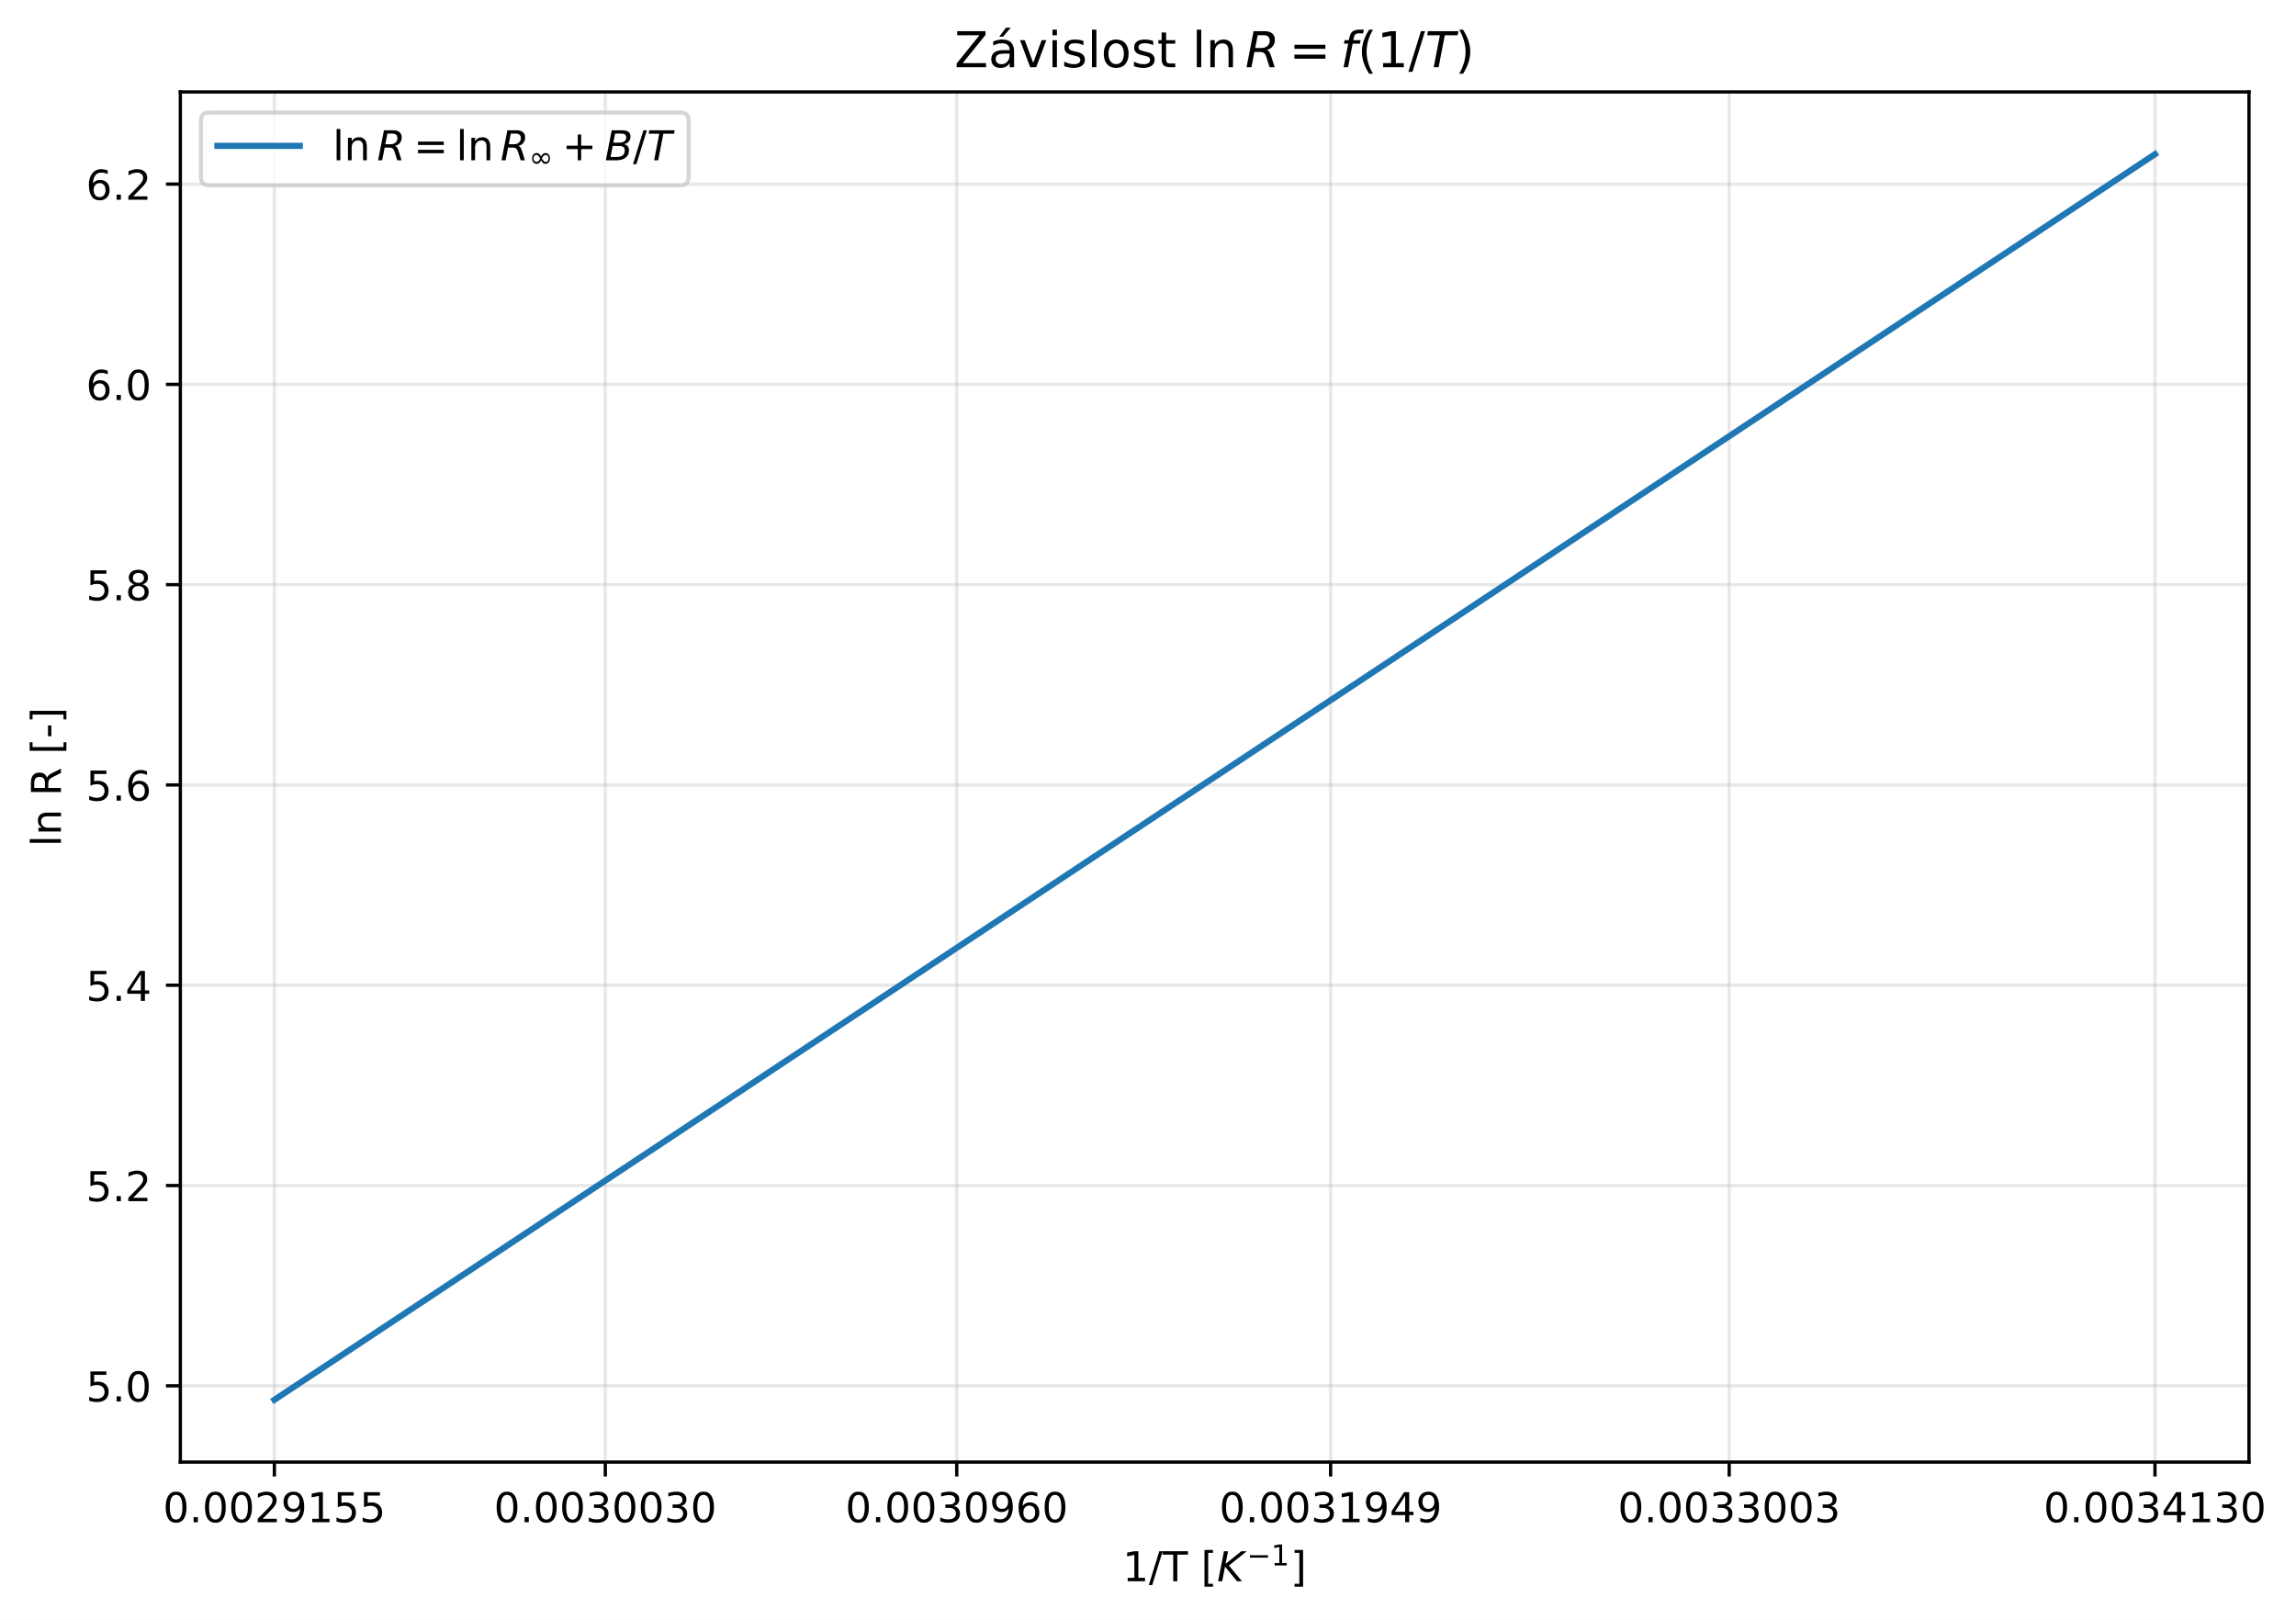
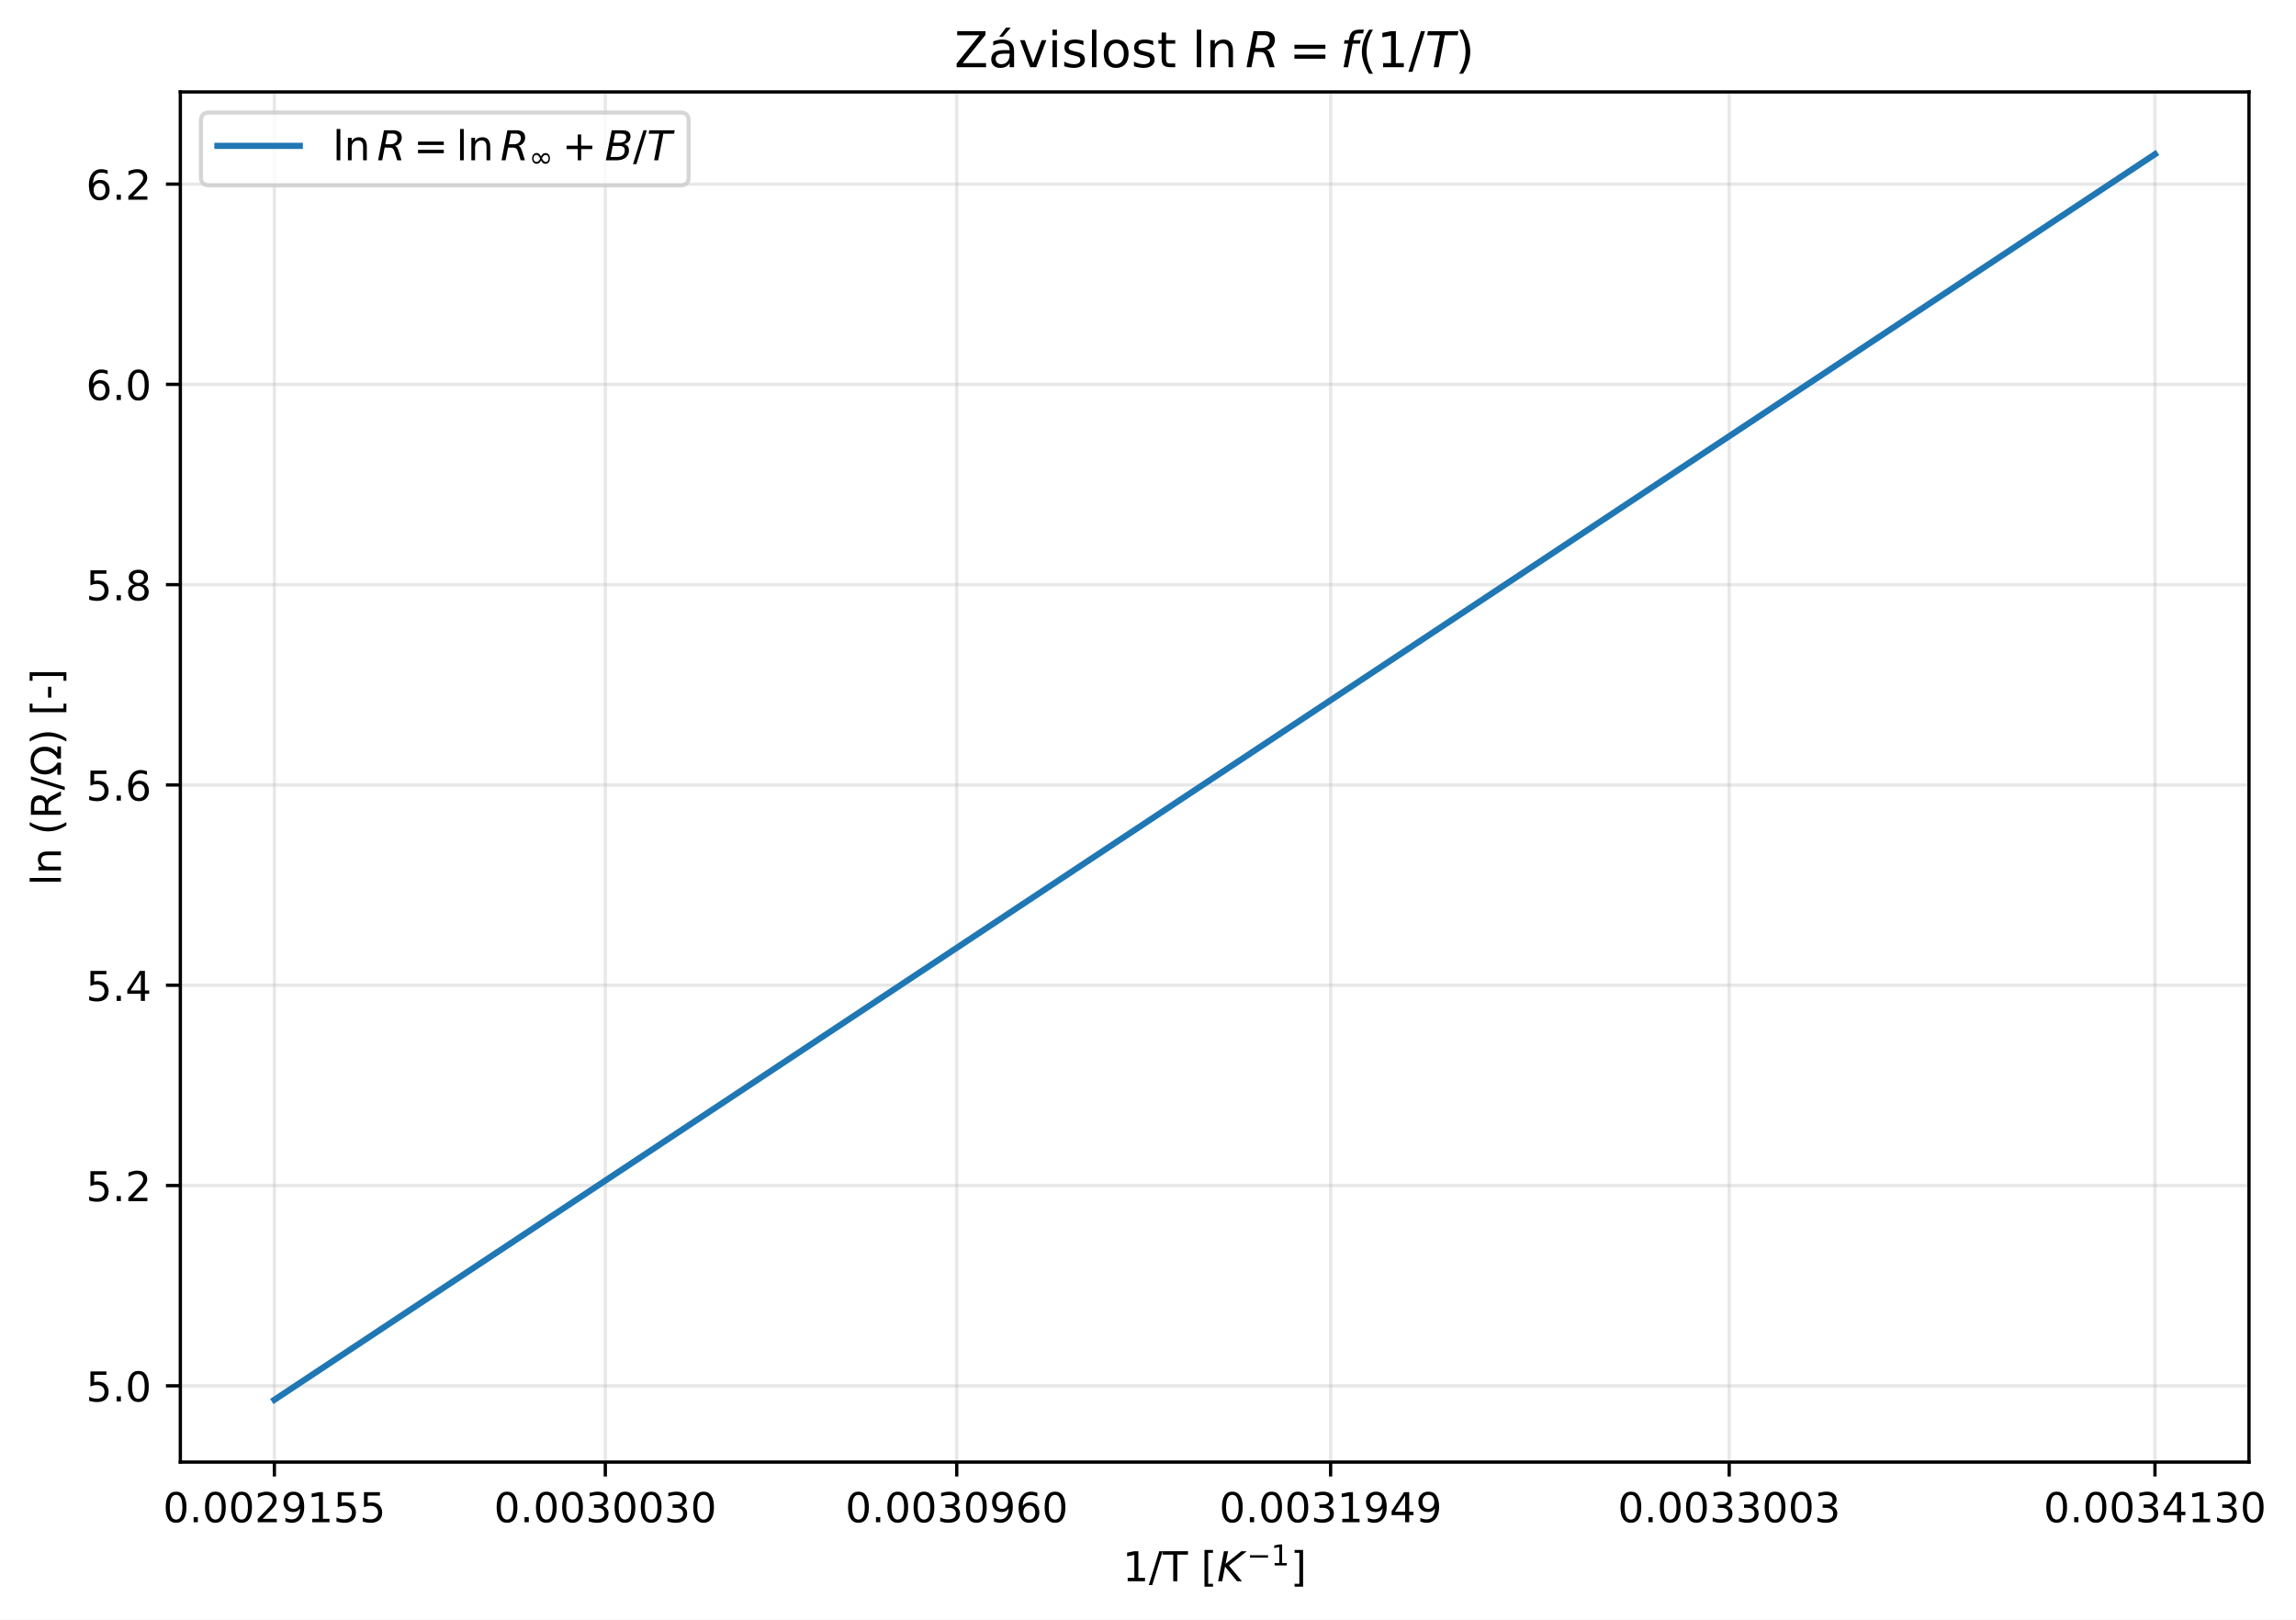
<svg xmlns="http://www.w3.org/2000/svg" xmlns:xlink="http://www.w3.org/1999/xlink" width="557.393pt" height="393.236pt" viewBox="0 0 557.393 393.236" version="1.1">
  <defs>
    <style type="text/css">*{stroke-linejoin: round; stroke-linecap: butt}</style>
  </defs>
  <g id="figure_1">
    <g id="patch_1">
      <path d="M 0 393.236  L 557.393 393.236  L 557.393 0  L 0 0  z " style="fill: #ffffff" />
    </g>
    <g id="axes_1">
      <g id="patch_2">
        <path d="M 43.781 354.958  L 545.981 354.958  L 545.981 22.318  L 43.781 22.318  z " style="fill: #ffffff" />
      </g>
      <g id="matplotlib.axis_1">
        <g id="xtick_1">
          <g id="line2d_1">
-             <path d="M 523.154 354.958  L 523.154 22.318  " clip-path="url(#p0dcc6be8ed)" style="fill: none; stroke: #b0b0b0; stroke-opacity: 0.3; stroke-width: 0.8; stroke-linecap: square" />
+             <path d="M 523.154 354.958  L 523.154 22.318  " clip-path="url(#p80559cb543)" style="fill: none; stroke: #b0b0b0; stroke-opacity: 0.3; stroke-width: 0.8; stroke-linecap: square" />
          </g>
          <g id="line2d_2">
            <defs>
-               <path id="m0eb54b4d70" d="M 0 0  L 0 3.5  " style="stroke: #000000; stroke-width: 0.8" />
+               <path id="m6d3c40ab4f" d="M 0 0  L 0 3.5  " style="stroke: #000000; stroke-width: 0.8" />
            </defs>
            <g>
-               <use xlink:href="#m0eb54b4d70" x="523.154" y="354.958" style="stroke: #000000; stroke-width: 0.8" />
+               <use xlink:href="#m6d3c40ab4f" x="523.154" y="354.958" style="stroke: #000000; stroke-width: 0.8" />
            </g>
          </g>
          <g id="text_1">
            <g transform="translate(496.1149 369.5566) scale(0.1 -0.1)">
              <defs>
                <path id="DejaVuSans-30" d="M 2034 4250  Q 1547 4250 1301 3770  Q 1056 3291 1056 2328  Q 1056 1369 1301 889  Q 1547 409 2034 409  Q 2525 409 2770 889  Q 3016 1369 3016 2328  Q 3016 3291 2770 3770  Q 2525 4250 2034 4250  z M 2034 4750  Q 2819 4750 3233 4129  Q 3647 3509 3647 2328  Q 3647 1150 3233 529  Q 2819 -91 2034 -91  Q 1250 -91 836 529  Q 422 1150 422 2328  Q 422 3509 836 4129  Q 1250 4750 2034 4750  z " transform="scale(0.015625)" />
                <path id="DejaVuSans-2e" d="M 684 794  L 1344 794  L 1344 0  L 684 0  L 684 794  z " transform="scale(0.015625)" />
                <path id="DejaVuSans-33" d="M 2597 2516  Q 3050 2419 3304 2112  Q 3559 1806 3559 1356  Q 3559 666 3084 287  Q 2609 -91 1734 -91  Q 1441 -91 1130 -33  Q 819 25 488 141  L 488 750  Q 750 597 1062 519  Q 1375 441 1716 441  Q 2309 441 2620 675  Q 2931 909 2931 1356  Q 2931 1769 2642 2001  Q 2353 2234 1838 2234  L 1294 2234  L 1294 2753  L 1863 2753  Q 2328 2753 2575 2939  Q 2822 3125 2822 3475  Q 2822 3834 2567 4026  Q 2313 4219 1838 4219  Q 1578 4219 1281 4162  Q 984 4106 628 3988  L 628 4550  Q 988 4650 1302 4700  Q 1616 4750 1894 4750  Q 2613 4750 3031 4423  Q 3450 4097 3450 3541  Q 3450 3153 3228 2886  Q 3006 2619 2597 2516  z " transform="scale(0.015625)" />
                <path id="DejaVuSans-34" d="M 2419 4116  L 825 1625  L 2419 1625  L 2419 4116  z M 2253 4666  L 3047 4666  L 3047 1625  L 3713 1625  L 3713 1100  L 3047 1100  L 3047 0  L 2419 0  L 2419 1100  L 313 1100  L 313 1709  L 2253 4666  z " transform="scale(0.015625)" />
                <path id="DejaVuSans-31" d="M 794 531  L 1825 531  L 1825 4091  L 703 3866  L 703 4441  L 1819 4666  L 2450 4666  L 2450 531  L 3481 531  L 3481 0  L 794 0  L 794 531  z " transform="scale(0.015625)" />
              </defs>
              <use xlink:href="#DejaVuSans-30" />
              <use xlink:href="#DejaVuSans-2e" x="63.623" />
              <use xlink:href="#DejaVuSans-30" x="95.41" />
              <use xlink:href="#DejaVuSans-30" x="159.033" />
              <use xlink:href="#DejaVuSans-33" x="222.656" />
              <use xlink:href="#DejaVuSans-34" x="286.279" />
              <use xlink:href="#DejaVuSans-31" x="349.902" />
              <use xlink:href="#DejaVuSans-33" x="413.525" />
              <use xlink:href="#DejaVuSans-30" x="477.148" />
            </g>
          </g>
        </g>
        <g id="xtick_2">
          <g id="line2d_3">
-             <path d="M 419.791 354.958  L 419.791 22.318  " clip-path="url(#p0dcc6be8ed)" style="fill: none; stroke: #b0b0b0; stroke-opacity: 0.3; stroke-width: 0.8; stroke-linecap: square" />
+             <path d="M 419.791 354.958  L 419.791 22.318  " clip-path="url(#p80559cb543)" style="fill: none; stroke: #b0b0b0; stroke-opacity: 0.3; stroke-width: 0.8; stroke-linecap: square" />
          </g>
          <g id="line2d_4">
            <g>
-               <use xlink:href="#m0eb54b4d70" x="419.791" y="354.958" style="stroke: #000000; stroke-width: 0.8" />
+               <use xlink:href="#m6d3c40ab4f" x="419.791" y="354.958" style="stroke: #000000; stroke-width: 0.8" />
            </g>
          </g>
          <g id="text_2">
            <g transform="translate(392.7518 369.5566) scale(0.1 -0.1)">
              <use xlink:href="#DejaVuSans-30" />
              <use xlink:href="#DejaVuSans-2e" x="63.623" />
              <use xlink:href="#DejaVuSans-30" x="95.41" />
              <use xlink:href="#DejaVuSans-30" x="159.033" />
              <use xlink:href="#DejaVuSans-33" x="222.656" />
              <use xlink:href="#DejaVuSans-33" x="286.279" />
              <use xlink:href="#DejaVuSans-30" x="349.902" />
              <use xlink:href="#DejaVuSans-30" x="413.525" />
              <use xlink:href="#DejaVuSans-33" x="477.148" />
            </g>
          </g>
        </g>
        <g id="xtick_3">
          <g id="line2d_5">
-             <path d="M 323.032 354.958  L 323.032 22.318  " clip-path="url(#p0dcc6be8ed)" style="fill: none; stroke: #b0b0b0; stroke-opacity: 0.3; stroke-width: 0.8; stroke-linecap: square" />
+             <path d="M 323.032 354.958  L 323.032 22.318  " clip-path="url(#p80559cb543)" style="fill: none; stroke: #b0b0b0; stroke-opacity: 0.3; stroke-width: 0.8; stroke-linecap: square" />
          </g>
          <g id="line2d_6">
            <g>
-               <use xlink:href="#m0eb54b4d70" x="323.032" y="354.958" style="stroke: #000000; stroke-width: 0.8" />
+               <use xlink:href="#m6d3c40ab4f" x="323.032" y="354.958" style="stroke: #000000; stroke-width: 0.8" />
            </g>
          </g>
          <g id="text_3">
            <g transform="translate(295.9934 369.5566) scale(0.1 -0.1)">
              <defs>
                <path id="DejaVuSans-39" d="M 703 97  L 703 672  Q 941 559 1184 500  Q 1428 441 1663 441  Q 2288 441 2617 861  Q 2947 1281 2994 2138  Q 2813 1869 2534 1725  Q 2256 1581 1919 1581  Q 1219 1581 811 2004  Q 403 2428 403 3163  Q 403 3881 828 4315  Q 1253 4750 1959 4750  Q 2769 4750 3195 4129  Q 3622 3509 3622 2328  Q 3622 1225 3098 567  Q 2575 -91 1691 -91  Q 1453 -91 1209 -44  Q 966 3 703 97  z M 1959 2075  Q 2384 2075 2632 2365  Q 2881 2656 2881 3163  Q 2881 3666 2632 3958  Q 2384 4250 1959 4250  Q 1534 4250 1286 3958  Q 1038 3666 1038 3163  Q 1038 2656 1286 2365  Q 1534 2075 1959 2075  z " transform="scale(0.015625)" />
              </defs>
              <use xlink:href="#DejaVuSans-30" />
              <use xlink:href="#DejaVuSans-2e" x="63.623" />
              <use xlink:href="#DejaVuSans-30" x="95.41" />
              <use xlink:href="#DejaVuSans-30" x="159.033" />
              <use xlink:href="#DejaVuSans-33" x="222.656" />
              <use xlink:href="#DejaVuSans-31" x="286.279" />
              <use xlink:href="#DejaVuSans-39" x="349.902" />
              <use xlink:href="#DejaVuSans-34" x="413.525" />
              <use xlink:href="#DejaVuSans-39" x="477.148" />
            </g>
          </g>
        </g>
        <g id="xtick_4">
          <g id="line2d_7">
-             <path d="M 232.265 354.958  L 232.265 22.318  " clip-path="url(#p0dcc6be8ed)" style="fill: none; stroke: #b0b0b0; stroke-opacity: 0.3; stroke-width: 0.8; stroke-linecap: square" />
+             <path d="M 232.265 354.958  L 232.265 22.318  " clip-path="url(#p80559cb543)" style="fill: none; stroke: #b0b0b0; stroke-opacity: 0.3; stroke-width: 0.8; stroke-linecap: square" />
          </g>
          <g id="line2d_8">
            <g>
-               <use xlink:href="#m0eb54b4d70" x="232.265" y="354.958" style="stroke: #000000; stroke-width: 0.8" />
+               <use xlink:href="#m6d3c40ab4f" x="232.265" y="354.958" style="stroke: #000000; stroke-width: 0.8" />
            </g>
          </g>
          <g id="text_4">
            <g transform="translate(205.2262 369.5566) scale(0.1 -0.1)">
              <defs>
                <path id="DejaVuSans-36" d="M 2113 2584  Q 1688 2584 1439 2293  Q 1191 2003 1191 1497  Q 1191 994 1439 701  Q 1688 409 2113 409  Q 2538 409 2786 701  Q 3034 994 3034 1497  Q 3034 2003 2786 2293  Q 2538 2584 2113 2584  z M 3366 4563  L 3366 3988  Q 3128 4100 2886 4159  Q 2644 4219 2406 4219  Q 1781 4219 1451 3797  Q 1122 3375 1075 2522  Q 1259 2794 1537 2939  Q 1816 3084 2150 3084  Q 2853 3084 3261 2657  Q 3669 2231 3669 1497  Q 3669 778 3244 343  Q 2819 -91 2113 -91  Q 1303 -91 875 529  Q 447 1150 447 2328  Q 447 3434 972 4092  Q 1497 4750 2381 4750  Q 2619 4750 2861 4703  Q 3103 4656 3366 4563  z " transform="scale(0.015625)" />
              </defs>
              <use xlink:href="#DejaVuSans-30" />
              <use xlink:href="#DejaVuSans-2e" x="63.623" />
              <use xlink:href="#DejaVuSans-30" x="95.41" />
              <use xlink:href="#DejaVuSans-30" x="159.033" />
              <use xlink:href="#DejaVuSans-33" x="222.656" />
              <use xlink:href="#DejaVuSans-30" x="286.279" />
              <use xlink:href="#DejaVuSans-39" x="349.902" />
              <use xlink:href="#DejaVuSans-36" x="413.525" />
              <use xlink:href="#DejaVuSans-30" x="477.148" />
            </g>
          </g>
        </g>
        <g id="xtick_5">
          <g id="line2d_9">
-             <path d="M 146.95 354.958  L 146.95 22.318  " clip-path="url(#p0dcc6be8ed)" style="fill: none; stroke: #b0b0b0; stroke-opacity: 0.3; stroke-width: 0.8; stroke-linecap: square" />
+             <path d="M 146.95 354.958  L 146.95 22.318  " clip-path="url(#p80559cb543)" style="fill: none; stroke: #b0b0b0; stroke-opacity: 0.3; stroke-width: 0.8; stroke-linecap: square" />
          </g>
          <g id="line2d_10">
            <g>
-               <use xlink:href="#m0eb54b4d70" x="146.95" y="354.958" style="stroke: #000000; stroke-width: 0.8" />
+               <use xlink:href="#m6d3c40ab4f" x="146.95" y="354.958" style="stroke: #000000; stroke-width: 0.8" />
            </g>
          </g>
          <g id="text_5">
            <g transform="translate(119.9105 369.5566) scale(0.1 -0.1)">
              <use xlink:href="#DejaVuSans-30" />
              <use xlink:href="#DejaVuSans-2e" x="63.623" />
              <use xlink:href="#DejaVuSans-30" x="95.41" />
              <use xlink:href="#DejaVuSans-30" x="159.033" />
              <use xlink:href="#DejaVuSans-33" x="222.656" />
              <use xlink:href="#DejaVuSans-30" x="286.279" />
              <use xlink:href="#DejaVuSans-30" x="349.902" />
              <use xlink:href="#DejaVuSans-33" x="413.525" />
              <use xlink:href="#DejaVuSans-30" x="477.148" />
            </g>
          </g>
        </g>
        <g id="xtick_6">
          <g id="line2d_11">
-             <path d="M 66.609 354.958  L 66.609 22.318  " clip-path="url(#p0dcc6be8ed)" style="fill: none; stroke: #b0b0b0; stroke-opacity: 0.3; stroke-width: 0.8; stroke-linecap: square" />
+             <path d="M 66.609 354.958  L 66.609 22.318  " clip-path="url(#p80559cb543)" style="fill: none; stroke: #b0b0b0; stroke-opacity: 0.3; stroke-width: 0.8; stroke-linecap: square" />
          </g>
          <g id="line2d_12">
            <g>
-               <use xlink:href="#m0eb54b4d70" x="66.609" y="354.958" style="stroke: #000000; stroke-width: 0.8" />
+               <use xlink:href="#m6d3c40ab4f" x="66.609" y="354.958" style="stroke: #000000; stroke-width: 0.8" />
            </g>
          </g>
          <g id="text_6">
            <g transform="translate(39.56946 369.5566) scale(0.1 -0.1)">
              <defs>
                <path id="DejaVuSans-32" d="M 1228 531  L 3431 531  L 3431 0  L 469 0  L 469 531  Q 828 903 1448 1529  Q 2069 2156 2228 2338  Q 2531 2678 2651 2914  Q 2772 3150 2772 3378  Q 2772 3750 2511 3984  Q 2250 4219 1831 4219  Q 1534 4219 1204 4116  Q 875 4013 500 3803  L 500 4441  Q 881 4594 1212 4672  Q 1544 4750 1819 4750  Q 2544 4750 2975 4387  Q 3406 4025 3406 3419  Q 3406 3131 3298 2873  Q 3191 2616 2906 2266  Q 2828 2175 2409 1742  Q 1991 1309 1228 531  z " transform="scale(0.015625)" />
                <path id="DejaVuSans-35" d="M 691 4666  L 3169 4666  L 3169 4134  L 1269 4134  L 1269 2991  Q 1406 3038 1543 3061  Q 1681 3084 1819 3084  Q 2600 3084 3056 2656  Q 3513 2228 3513 1497  Q 3513 744 3044 326  Q 2575 -91 1722 -91  Q 1428 -91 1123 -41  Q 819 9 494 109  L 494 744  Q 775 591 1075 516  Q 1375 441 1709 441  Q 2250 441 2565 725  Q 2881 1009 2881 1497  Q 2881 1984 2565 2268  Q 2250 2553 1709 2553  Q 1456 2553 1204 2497  Q 953 2441 691 2322  L 691 4666  z " transform="scale(0.015625)" />
              </defs>
              <use xlink:href="#DejaVuSans-30" />
              <use xlink:href="#DejaVuSans-2e" x="63.623" />
              <use xlink:href="#DejaVuSans-30" x="95.41" />
              <use xlink:href="#DejaVuSans-30" x="159.033" />
              <use xlink:href="#DejaVuSans-32" x="222.656" />
              <use xlink:href="#DejaVuSans-39" x="286.279" />
              <use xlink:href="#DejaVuSans-31" x="349.902" />
              <use xlink:href="#DejaVuSans-35" x="413.525" />
              <use xlink:href="#DejaVuSans-35" x="477.148" />
            </g>
          </g>
        </g>
        <g id="text_7">
          <g transform="translate(272.5312 383.9566) scale(0.1 -0.1)">
            <defs>
              <path id="DejaVuSans-2f" d="M 1625 4666  L 2156 4666  L 531 -594  L 0 -594  L 1625 4666  z " transform="scale(0.015625)" />
              <path id="DejaVuSans-54" d="M -19 4666  L 3928 4666  L 3928 4134  L 2272 4134  L 2272 0  L 1638 0  L 1638 4134  L -19 4134  L -19 4666  z " transform="scale(0.015625)" />
              <path id="DejaVuSans-20" transform="scale(0.015625)" />
              <path id="DejaVuSans-5b" d="M 550 4863  L 1875 4863  L 1875 4416  L 1125 4416  L 1125 -397  L 1875 -397  L 1875 -844  L 550 -844  L 550 4863  z " transform="scale(0.015625)" />
              <path id="DejaVuSans-Oblique-4b" d="M 1081 4666  L 1716 4666  L 1331 2700  L 3781 4666  L 4622 4666  L 1850 2438  L 3878 0  L 3109 0  L 1247 2272  L 806 0  L 172 0  L 1081 4666  z " transform="scale(0.015625)" />
              <path id="DejaVuSans-2212" d="M 678 2272  L 4684 2272  L 4684 1741  L 678 1741  L 678 2272  z " transform="scale(0.015625)" />
              <path id="DejaVuSans-5d" d="M 1947 4863  L 1947 -844  L 622 -844  L 622 -397  L 1369 -397  L 1369 4416  L 622 4416  L 622 4863  L 1947 4863  z " transform="scale(0.015625)" />
            </defs>
            <use xlink:href="#DejaVuSans-31" transform="translate(0 0.684375)" />
            <use xlink:href="#DejaVuSans-2f" transform="translate(63.62305 0.684375)" />
            <use xlink:href="#DejaVuSans-54" transform="translate(97.31445 0.684375)" />
            <use xlink:href="#DejaVuSans-20" transform="translate(158.3984 0.684375)" />
            <use xlink:href="#DejaVuSans-5b" transform="translate(190.1855 0.684375)" />
            <use xlink:href="#DejaVuSans-Oblique-4b" transform="translate(229.1992 0.684375)" />
            <use xlink:href="#DejaVuSans-2212" transform="translate(301.7922 38.96563) scale(0.7)" />
            <use xlink:href="#DejaVuSans-31" transform="translate(360.4445 38.96563) scale(0.7)" />
            <use xlink:href="#DejaVuSans-5d" transform="translate(407.715 0.684375)" />
          </g>
        </g>
      </g>
      <g id="matplotlib.axis_2">
        <g id="ytick_1">
          <g id="line2d_13">
-             <path d="M 43.781 336.445  L 545.981 336.445  " clip-path="url(#p0dcc6be8ed)" style="fill: none; stroke: #b0b0b0; stroke-opacity: 0.3; stroke-width: 0.8; stroke-linecap: square" />
+             <path d="M 43.781 336.445  L 545.981 336.445  " clip-path="url(#p80559cb543)" style="fill: none; stroke: #b0b0b0; stroke-opacity: 0.3; stroke-width: 0.8; stroke-linecap: square" />
          </g>
          <g id="line2d_14">
            <defs>
-               <path id="m49615196ea" d="M 0 0  L -3.5 0  " style="stroke: #000000; stroke-width: 0.8" />
+               <path id="m8173e97395" d="M 0 0  L -3.5 0  " style="stroke: #000000; stroke-width: 0.8" />
            </defs>
            <g>
-               <use xlink:href="#m49615196ea" x="43.781" y="336.445" style="stroke: #000000; stroke-width: 0.8" />
+               <use xlink:href="#m8173e97395" x="43.781" y="336.445" style="stroke: #000000; stroke-width: 0.8" />
            </g>
          </g>
          <g id="text_8">
            <g transform="translate(20.87813 340.2444) scale(0.1 -0.1)">
              <use xlink:href="#DejaVuSans-35" />
              <use xlink:href="#DejaVuSans-2e" x="63.623" />
              <use xlink:href="#DejaVuSans-30" x="95.41" />
            </g>
          </g>
        </g>
        <g id="ytick_2">
          <g id="line2d_15">
-             <path d="M 43.781 287.82  L 545.981 287.82  " clip-path="url(#p0dcc6be8ed)" style="fill: none; stroke: #b0b0b0; stroke-opacity: 0.3; stroke-width: 0.8; stroke-linecap: square" />
+             <path d="M 43.781 287.82  L 545.981 287.82  " clip-path="url(#p80559cb543)" style="fill: none; stroke: #b0b0b0; stroke-opacity: 0.3; stroke-width: 0.8; stroke-linecap: square" />
          </g>
          <g id="line2d_16">
            <g>
-               <use xlink:href="#m49615196ea" x="43.781" y="287.82" style="stroke: #000000; stroke-width: 0.8" />
+               <use xlink:href="#m8173e97395" x="43.781" y="287.82" style="stroke: #000000; stroke-width: 0.8" />
            </g>
          </g>
          <g id="text_9">
            <g transform="translate(20.87813 291.619) scale(0.1 -0.1)">
              <use xlink:href="#DejaVuSans-35" />
              <use xlink:href="#DejaVuSans-2e" x="63.623" />
              <use xlink:href="#DejaVuSans-32" x="95.41" />
            </g>
          </g>
        </g>
        <g id="ytick_3">
          <g id="line2d_17">
-             <path d="M 43.781 239.194  L 545.981 239.194  " clip-path="url(#p0dcc6be8ed)" style="fill: none; stroke: #b0b0b0; stroke-opacity: 0.3; stroke-width: 0.8; stroke-linecap: square" />
+             <path d="M 43.781 239.194  L 545.981 239.194  " clip-path="url(#p80559cb543)" style="fill: none; stroke: #b0b0b0; stroke-opacity: 0.3; stroke-width: 0.8; stroke-linecap: square" />
          </g>
          <g id="line2d_18">
            <g>
-               <use xlink:href="#m49615196ea" x="43.781" y="239.194" style="stroke: #000000; stroke-width: 0.8" />
+               <use xlink:href="#m8173e97395" x="43.781" y="239.194" style="stroke: #000000; stroke-width: 0.8" />
            </g>
          </g>
          <g id="text_10">
            <g transform="translate(20.87813 242.9935) scale(0.1 -0.1)">
              <use xlink:href="#DejaVuSans-35" />
              <use xlink:href="#DejaVuSans-2e" x="63.623" />
              <use xlink:href="#DejaVuSans-34" x="95.41" />
            </g>
          </g>
        </g>
        <g id="ytick_4">
          <g id="line2d_19">
-             <path d="M 43.781 190.569  L 545.981 190.569  " clip-path="url(#p0dcc6be8ed)" style="fill: none; stroke: #b0b0b0; stroke-opacity: 0.3; stroke-width: 0.8; stroke-linecap: square" />
+             <path d="M 43.781 190.569  L 545.981 190.569  " clip-path="url(#p80559cb543)" style="fill: none; stroke: #b0b0b0; stroke-opacity: 0.3; stroke-width: 0.8; stroke-linecap: square" />
          </g>
          <g id="line2d_20">
            <g>
-               <use xlink:href="#m49615196ea" x="43.781" y="190.569" style="stroke: #000000; stroke-width: 0.8" />
+               <use xlink:href="#m8173e97395" x="43.781" y="190.569" style="stroke: #000000; stroke-width: 0.8" />
            </g>
          </g>
          <g id="text_11">
            <g transform="translate(20.87813 194.3681) scale(0.1 -0.1)">
              <use xlink:href="#DejaVuSans-35" />
              <use xlink:href="#DejaVuSans-2e" x="63.623" />
              <use xlink:href="#DejaVuSans-36" x="95.41" />
            </g>
          </g>
        </g>
        <g id="ytick_5">
          <g id="line2d_21">
-             <path d="M 43.781 141.943  L 545.981 141.943  " clip-path="url(#p0dcc6be8ed)" style="fill: none; stroke: #b0b0b0; stroke-opacity: 0.3; stroke-width: 0.8; stroke-linecap: square" />
+             <path d="M 43.781 141.943  L 545.981 141.943  " clip-path="url(#p80559cb543)" style="fill: none; stroke: #b0b0b0; stroke-opacity: 0.3; stroke-width: 0.8; stroke-linecap: square" />
          </g>
          <g id="line2d_22">
            <g>
-               <use xlink:href="#m49615196ea" x="43.781" y="141.943" style="stroke: #000000; stroke-width: 0.8" />
+               <use xlink:href="#m8173e97395" x="43.781" y="141.943" style="stroke: #000000; stroke-width: 0.8" />
            </g>
          </g>
          <g id="text_12">
            <g transform="translate(20.87813 145.7427) scale(0.1 -0.1)">
              <defs>
                <path id="DejaVuSans-38" d="M 2034 2216  Q 1584 2216 1326 1975  Q 1069 1734 1069 1313  Q 1069 891 1326 650  Q 1584 409 2034 409  Q 2484 409 2743 651  Q 3003 894 3003 1313  Q 3003 1734 2745 1975  Q 2488 2216 2034 2216  z M 1403 2484  Q 997 2584 770 2862  Q 544 3141 544 3541  Q 544 4100 942 4425  Q 1341 4750 2034 4750  Q 2731 4750 3128 4425  Q 3525 4100 3525 3541  Q 3525 3141 3298 2862  Q 3072 2584 2669 2484  Q 3125 2378 3379 2068  Q 3634 1759 3634 1313  Q 3634 634 3220 271  Q 2806 -91 2034 -91  Q 1263 -91 848 271  Q 434 634 434 1313  Q 434 1759 690 2068  Q 947 2378 1403 2484  z M 1172 3481  Q 1172 3119 1398 2916  Q 1625 2713 2034 2713  Q 2441 2713 2670 2916  Q 2900 3119 2900 3481  Q 2900 3844 2670 4047  Q 2441 4250 2034 4250  Q 1625 4250 1398 4047  Q 1172 3844 1172 3481  z " transform="scale(0.015625)" />
              </defs>
              <use xlink:href="#DejaVuSans-35" />
              <use xlink:href="#DejaVuSans-2e" x="63.623" />
              <use xlink:href="#DejaVuSans-38" x="95.41" />
            </g>
          </g>
        </g>
        <g id="ytick_6">
          <g id="line2d_23">
-             <path d="M 43.781 93.318  L 545.981 93.318  " clip-path="url(#p0dcc6be8ed)" style="fill: none; stroke: #b0b0b0; stroke-opacity: 0.3; stroke-width: 0.8; stroke-linecap: square" />
+             <path d="M 43.781 93.318  L 545.981 93.318  " clip-path="url(#p80559cb543)" style="fill: none; stroke: #b0b0b0; stroke-opacity: 0.3; stroke-width: 0.8; stroke-linecap: square" />
          </g>
          <g id="line2d_24">
            <g>
-               <use xlink:href="#m49615196ea" x="43.781" y="93.318" style="stroke: #000000; stroke-width: 0.8" />
+               <use xlink:href="#m8173e97395" x="43.781" y="93.318" style="stroke: #000000; stroke-width: 0.8" />
            </g>
          </g>
          <g id="text_13">
            <g transform="translate(20.87813 97.11724) scale(0.1 -0.1)">
              <use xlink:href="#DejaVuSans-36" />
              <use xlink:href="#DejaVuSans-2e" x="63.623" />
              <use xlink:href="#DejaVuSans-30" x="95.41" />
            </g>
          </g>
        </g>
        <g id="ytick_7">
          <g id="line2d_25">
-             <path d="M 43.781 44.693  L 545.981 44.693  " clip-path="url(#p0dcc6be8ed)" style="fill: none; stroke: #b0b0b0; stroke-opacity: 0.3; stroke-width: 0.8; stroke-linecap: square" />
+             <path d="M 43.781 44.693  L 545.981 44.693  " clip-path="url(#p80559cb543)" style="fill: none; stroke: #b0b0b0; stroke-opacity: 0.3; stroke-width: 0.8; stroke-linecap: square" />
          </g>
          <g id="line2d_26">
            <g>
-               <use xlink:href="#m49615196ea" x="43.781" y="44.693" style="stroke: #000000; stroke-width: 0.8" />
+               <use xlink:href="#m8173e97395" x="43.781" y="44.693" style="stroke: #000000; stroke-width: 0.8" />
            </g>
          </g>
          <g id="text_14">
            <g transform="translate(20.87813 48.4918) scale(0.1 -0.1)">
              <use xlink:href="#DejaVuSans-36" />
              <use xlink:href="#DejaVuSans-2e" x="63.623" />
              <use xlink:href="#DejaVuSans-32" x="95.41" />
            </g>
          </g>
        </g>
        <g id="text_15">
-           <g transform="translate(14.79844 205.5538) rotate(-90) scale(0.1 -0.1)">
+           <g transform="translate(14.79844 214.9881) rotate(-90) scale(0.1 -0.1)">
            <defs>
              <path id="DejaVuSans-6c" d="M 603 4863  L 1178 4863  L 1178 0  L 603 0  L 603 4863  z " transform="scale(0.015625)" />
              <path id="DejaVuSans-6e" d="M 3513 2113  L 3513 0  L 2938 0  L 2938 2094  Q 2938 2591 2744 2837  Q 2550 3084 2163 3084  Q 1697 3084 1428 2787  Q 1159 2491 1159 1978  L 1159 0  L 581 0  L 581 3500  L 1159 3500  L 1159 2956  Q 1366 3272 1645 3428  Q 1925 3584 2291 3584  Q 2894 3584 3203 3211  Q 3513 2838 3513 2113  z " transform="scale(0.015625)" />
+               <path id="DejaVuSans-28" d="M 1984 4856  Q 1566 4138 1362 3434  Q 1159 2731 1159 2009  Q 1159 1288 1364 580  Q 1569 -128 1984 -844  L 1484 -844  Q 1016 -109 783 600  Q 550 1309 550 2009  Q 550 2706 781 3412  Q 1013 4119 1484 4856  L 1984 4856  z " transform="scale(0.015625)" />
              <path id="DejaVuSans-52" d="M 2841 2188  Q 3044 2119 3236 1894  Q 3428 1669 3622 1275  L 4263 0  L 3584 0  L 2988 1197  Q 2756 1666 2539 1819  Q 2322 1972 1947 1972  L 1259 1972  L 1259 0  L 628 0  L 628 4666  L 2053 4666  Q 2853 4666 3247 4331  Q 3641 3997 3641 3322  Q 3641 2881 3436 2590  Q 3231 2300 2841 2188  z M 1259 4147  L 1259 2491  L 2053 2491  Q 2509 2491 2742 2702  Q 2975 2913 2975 3322  Q 2975 3731 2742 3939  Q 2509 4147 2053 4147  L 1259 4147  z " transform="scale(0.015625)" />
+               <path id="DejaVuSans-3a9" d="M 4647 556  L 4647 0  L 2772 0  L 2772 556  Q 3325 859 3634 1378  Q 3944 1897 3944 2528  Q 3944 3278 3531 3731  Q 3119 4184 2444 4184  Q 1769 4184 1355 3729  Q 941 3275 941 2528  Q 941 1897 1250 1378  Q 1563 859 2119 556  L 2119 0  L 244 0  L 244 556  L 1241 556  Q 747 991 519 1456  Q 294 1922 294 2497  Q 294 3491 894 4106  Q 1491 4722 2444 4722  Q 3391 4722 3994 4106  Q 4594 3494 4594 2528  Q 4594 1922 4372 1459  Q 4150 997 3647 556  L 4647 556  z " transform="scale(0.015625)" />
+               <path id="DejaVuSans-29" d="M 513 4856  L 1013 4856  Q 1481 4119 1714 3412  Q 1947 2706 1947 2009  Q 1947 1309 1714 600  Q 1481 -109 1013 -844  L 513 -844  Q 928 -128 1133 580  Q 1338 1288 1338 2009  Q 1338 2731 1133 3434  Q 928 4138 513 4856  z " transform="scale(0.015625)" />
              <path id="DejaVuSans-2d" d="M 313 2009  L 1997 2009  L 1997 1497  L 313 1497  L 313 2009  z " transform="scale(0.015625)" />
            </defs>
-             <use xlink:href="#DejaVuSans-6c" />
-             <use xlink:href="#DejaVuSans-6e" x="27.783" />
-             <use xlink:href="#DejaVuSans-20" x="91.162" />
-             <use xlink:href="#DejaVuSans-52" x="122.949" />
-             <use xlink:href="#DejaVuSans-20" x="192.432" />
-             <use xlink:href="#DejaVuSans-5b" x="224.219" />
-             <use xlink:href="#DejaVuSans-2d" x="263.232" />
-             <use xlink:href="#DejaVuSans-5d" x="299.316" />
+             <use xlink:href="#DejaVuSans-6c" transform="translate(0 0.015625)" />
+             <use xlink:href="#DejaVuSans-6e" transform="translate(27.7832 0.015625)" />
+             <use xlink:href="#DejaVuSans-20" transform="translate(91.16211 0.015625)" />
+             <use xlink:href="#DejaVuSans-28" transform="translate(122.9492 0.015625)" />
+             <use xlink:href="#DejaVuSans-52" transform="translate(161.9629 0.015625)" />
+             <use xlink:href="#DejaVuSans-2f" transform="translate(231.4453 0.015625)" />
+             <use xlink:href="#DejaVuSans-3a9" transform="translate(265.1367 0.015625)" />
+             <use xlink:href="#DejaVuSans-29" transform="translate(341.5527 0.015625)" />
+             <use xlink:href="#DejaVuSans-20" transform="translate(380.5664 0.015625)" />
+             <use xlink:href="#DejaVuSans-5b" transform="translate(412.3535 0.015625)" />
+             <use xlink:href="#DejaVuSans-2d" transform="translate(451.3672 0.015625)" />
+             <use xlink:href="#DejaVuSans-5d" transform="translate(487.4512 0.015625)" />
          </g>
        </g>
      </g>
      <g id="line2d_27">
-         <path d="M 523.154 37.438  L 66.609 339.838  L 66.609 339.838  " clip-path="url(#p0dcc6be8ed)" style="fill: none; stroke: #1f77b4; stroke-width: 1.5; stroke-linecap: square" />
+         <path d="M 523.154 37.438  L 66.609 339.838  L 66.609 339.838  " clip-path="url(#p80559cb543)" style="fill: none; stroke: #1f77b4; stroke-width: 1.5; stroke-linecap: square" />
      </g>
      <g id="patch_3">
        <path d="M 43.781 354.958  L 43.781 22.318  " style="fill: none; stroke: #000000; stroke-width: 0.8; stroke-linejoin: miter; stroke-linecap: square" />
      </g>
      <g id="patch_4">
        <path d="M 545.981 354.958  L 545.981 22.318  " style="fill: none; stroke: #000000; stroke-width: 0.8; stroke-linejoin: miter; stroke-linecap: square" />
      </g>
      <g id="patch_5">
        <path d="M 43.781 354.958  L 545.981 354.958  " style="fill: none; stroke: #000000; stroke-width: 0.8; stroke-linejoin: miter; stroke-linecap: square" />
      </g>
      <g id="patch_6">
        <path d="M 43.781 22.318  L 545.981 22.318  " style="fill: none; stroke: #000000; stroke-width: 0.8; stroke-linejoin: miter; stroke-linecap: square" />
      </g>
      <g id="text_16">
        <g transform="translate(231.7012 16.31812) scale(0.12 -0.12)">
          <defs>
            <path id="DejaVuSans-5a" d="M 359 4666  L 4025 4666  L 4025 4184  L 1075 531  L 4097 531  L 4097 0  L 288 0  L 288 481  L 3238 4134  L 359 4134  L 359 4666  z " transform="scale(0.015625)" />
            <path id="DejaVuSans-e1" d="M 2194 1759  Q 1497 1759 1228 1600  Q 959 1441 959 1056  Q 959 750 1161 570  Q 1363 391 1709 391  Q 2188 391 2477 730  Q 2766 1069 2766 1631  L 2766 1759  L 2194 1759  z M 3341 1997  L 3341 0  L 2766 0  L 2766 531  Q 2569 213 2275 61  Q 1981 -91 1556 -91  Q 1019 -91 701 211  Q 384 513 384 1019  Q 384 1609 779 1909  Q 1175 2209 1959 2209  L 2766 2209  L 2766 2266  Q 2766 2663 2505 2880  Q 2244 3097 1772 3097  Q 1472 3097 1187 3025  Q 903 2953 641 2809  L 641 3341  Q 956 3463 1253 3523  Q 1550 3584 1831 3584  Q 2591 3584 2966 3190  Q 3341 2797 3341 1997  z M 2291 5119  L 2913 5119  L 1894 3944  L 1416 3944  L 2291 5119  z " transform="scale(0.015625)" />
            <path id="DejaVuSans-76" d="M 191 3500  L 800 3500  L 1894 563  L 2988 3500  L 3597 3500  L 2284 0  L 1503 0  L 191 3500  z " transform="scale(0.015625)" />
            <path id="DejaVuSans-69" d="M 603 3500  L 1178 3500  L 1178 0  L 603 0  L 603 3500  z M 603 4863  L 1178 4863  L 1178 4134  L 603 4134  L 603 4863  z " transform="scale(0.015625)" />
            <path id="DejaVuSans-73" d="M 2834 3397  L 2834 2853  Q 2591 2978 2328 3040  Q 2066 3103 1784 3103  Q 1356 3103 1142 2972  Q 928 2841 928 2578  Q 928 2378 1081 2264  Q 1234 2150 1697 2047  L 1894 2003  Q 2506 1872 2764 1633  Q 3022 1394 3022 966  Q 3022 478 2636 193  Q 2250 -91 1575 -91  Q 1294 -91 989 -36  Q 684 19 347 128  L 347 722  Q 666 556 975 473  Q 1284 391 1588 391  Q 1994 391 2212 530  Q 2431 669 2431 922  Q 2431 1156 2273 1281  Q 2116 1406 1581 1522  L 1381 1569  Q 847 1681 609 1914  Q 372 2147 372 2553  Q 372 3047 722 3315  Q 1072 3584 1716 3584  Q 2034 3584 2315 3537  Q 2597 3491 2834 3397  z " transform="scale(0.015625)" />
            <path id="DejaVuSans-6f" d="M 1959 3097  Q 1497 3097 1228 2736  Q 959 2375 959 1747  Q 959 1119 1226 758  Q 1494 397 1959 397  Q 2419 397 2687 759  Q 2956 1122 2956 1747  Q 2956 2369 2687 2733  Q 2419 3097 1959 3097  z M 1959 3584  Q 2709 3584 3137 3096  Q 3566 2609 3566 1747  Q 3566 888 3137 398  Q 2709 -91 1959 -91  Q 1206 -91 779 398  Q 353 888 353 1747  Q 353 2609 779 3096  Q 1206 3584 1959 3584  z " transform="scale(0.015625)" />
            <path id="DejaVuSans-74" d="M 1172 4494  L 1172 3500  L 2356 3500  L 2356 3053  L 1172 3053  L 1172 1153  Q 1172 725 1289 603  Q 1406 481 1766 481  L 2356 481  L 2356 0  L 1766 0  Q 1100 0 847 248  Q 594 497 594 1153  L 594 3053  L 172 3053  L 172 3500  L 594 3500  L 594 4494  L 1172 4494  z " transform="scale(0.015625)" />
            <path id="DejaVuSans-Oblique-52" d="M 1613 4147  L 1294 2491  L 2106 2491  Q 2584 2491 2879 2755  Q 3175 3019 3175 3444  Q 3175 3784 2976 3965  Q 2778 4147 2406 4147  L 1613 4147  z M 2772 2241  Q 2972 2194 3105 2009  Q 3238 1825 3413 1275  L 3809 0  L 3144 0  L 2778 1197  Q 2638 1659 2453 1815  Q 2269 1972 1888 1972  L 1191 1972  L 806 0  L 172 0  L 1081 4666  L 2503 4666  Q 3150 4666 3495 4373  Q 3841 4081 3841 3531  Q 3841 3044 3547 2687  Q 3253 2331 2772 2241  z " transform="scale(0.015625)" />
            <path id="DejaVuSans-3d" d="M 678 2906  L 4684 2906  L 4684 2381  L 678 2381  L 678 2906  z M 678 1631  L 4684 1631  L 4684 1100  L 678 1100  L 678 1631  z " transform="scale(0.015625)" />
            <path id="DejaVuSans-Oblique-66" d="M 3059 4863  L 2969 4384  L 2419 4384  Q 2106 4384 1964 4261  Q 1822 4138 1753 3809  L 1691 3500  L 2638 3500  L 2553 3053  L 1606 3053  L 1013 0  L 434 0  L 1031 3053  L 481 3053  L 563 3500  L 1113 3500  L 1159 3744  Q 1278 4363 1576 4613  Q 1875 4863 2516 4863  L 3059 4863  z " transform="scale(0.015625)" />
-             <path id="DejaVuSans-28" d="M 1984 4856  Q 1566 4138 1362 3434  Q 1159 2731 1159 2009  Q 1159 1288 1364 580  Q 1569 -128 1984 -844  L 1484 -844  Q 1016 -109 783 600  Q 550 1309 550 2009  Q 550 2706 781 3412  Q 1013 4119 1484 4856  L 1984 4856  z " transform="scale(0.015625)" />
            <path id="DejaVuSans-Oblique-54" d="M 378 4666  L 4325 4666  L 4225 4134  L 2559 4134  L 1759 0  L 1125 0  L 1925 4134  L 275 4134  L 378 4666  z " transform="scale(0.015625)" />
-             <path id="DejaVuSans-29" d="M 513 4856  L 1013 4856  Q 1481 4119 1714 3412  Q 1947 2706 1947 2009  Q 1947 1309 1714 600  Q 1481 -109 1013 -844  L 513 -844  Q 928 -128 1133 580  Q 1338 1288 1338 2009  Q 1338 2731 1133 3434  Q 928 4138 513 4856  z " transform="scale(0.015625)" />
          </defs>
          <use xlink:href="#DejaVuSans-5a" transform="translate(0 0.015625)" />
          <use xlink:href="#DejaVuSans-e1" transform="translate(68.50586 0.015625)" />
          <use xlink:href="#DejaVuSans-76" transform="translate(129.7852 0.015625)" />
          <use xlink:href="#DejaVuSans-69" transform="translate(188.9648 0.015625)" />
          <use xlink:href="#DejaVuSans-73" transform="translate(216.748 0.015625)" />
          <use xlink:href="#DejaVuSans-6c" transform="translate(268.8477 0.015625)" />
          <use xlink:href="#DejaVuSans-6f" transform="translate(296.6309 0.015625)" />
          <use xlink:href="#DejaVuSans-73" transform="translate(357.8125 0.015625)" />
          <use xlink:href="#DejaVuSans-74" transform="translate(409.9121 0.015625)" />
          <use xlink:href="#DejaVuSans-20" transform="translate(449.1211 0.015625)" />
          <use xlink:href="#DejaVuSans-6c" transform="translate(480.9082 0.015625)" />
          <use xlink:href="#DejaVuSans-6e" transform="translate(508.6914 0.015625)" />
          <use xlink:href="#DejaVuSans-Oblique-52" transform="translate(588.306 0.015625)" />
          <use xlink:href="#DejaVuSans-3d" transform="translate(677.2708 0.015625)" />
          <use xlink:href="#DejaVuSans-Oblique-66" transform="translate(780.5423 0.015625)" />
          <use xlink:href="#DejaVuSans-28" transform="translate(815.7474 0.015625)" />
          <use xlink:href="#DejaVuSans-31" transform="translate(854.7611 0.015625)" />
          <use xlink:href="#DejaVuSans-2f" transform="translate(918.3841 0.015625)" />
          <use xlink:href="#DejaVuSans-Oblique-54" transform="translate(952.0755 0.015625)" />
          <use xlink:href="#DejaVuSans-29" transform="translate(1013.16 0.015625)" />
        </g>
      </g>
      <g id="legend_1">
        <g id="patch_7">
          <path d="M 50.781 44.996  L 165.181 44.996  Q 167.181 44.996 167.181 42.996  L 167.181 29.318  Q 167.181 27.318 165.181 27.318  L 50.781 27.318  Q 48.781 27.318 48.781 29.318  L 48.781 42.996  Q 48.781 44.996 50.781 44.996  z " style="fill: #ffffff; opacity: 0.8; stroke: #cccccc; stroke-linejoin: miter" />
        </g>
        <g id="line2d_28">
          <path d="M 52.781 35.417  L 62.781 35.417  L 72.781 35.417  " style="fill: none; stroke: #1f77b4; stroke-width: 1.5; stroke-linecap: square" />
        </g>
        <g id="text_17">
          <g transform="translate(80.78125 38.91656) scale(0.1 -0.1)">
            <defs>
              <path id="DejaVuSans-221e" d="M 2916 1091  Q 2819 1203 2666 1466  Q 2456 1091 2272 925  Q 2041 725 1681 725  Q 1259 725 981 1041  Q 688 1372 688 1919  Q 688 2444 981 2800  Q 1244 3116 1688 3116  Q 1916 3116 2084 3022  Q 2281 2919 2416 2741  Q 2541 2581 2666 2366  Q 2875 2741 3059 2906  Q 3291 3106 3650 3106  Q 4072 3106 4350 2791  Q 4644 2459 4644 1913  Q 4644 1388 4350 1031  Q 4088 716 3644 716  Q 3416 716 3247 809  Q 3078 894 2916 1091  z M 1647 1134  Q 2163 1134 2472 1884  Q 2075 2703 1647 2703  Q 1334 2703 1175 2478  Q 1003 2238 1003 1919  Q 1003 1569 1175 1353  Q 1350 1134 1647 1134  z M 3684 2697  Q 3219 2697 2859 1947  Q 3253 1128 3684 1128  Q 3997 1128 4156 1353  Q 4328 1594 4328 1913  Q 4328 2263 4156 2478  Q 3981 2697 3684 2697  z " transform="scale(0.015625)" />
              <path id="DejaVuSans-2b" d="M 2944 4013  L 2944 2272  L 4684 2272  L 4684 1741  L 2944 1741  L 2944 0  L 2419 0  L 2419 1741  L 678 1741  L 678 2272  L 2419 2272  L 2419 4013  L 2944 4013  z " transform="scale(0.015625)" />
              <path id="DejaVuSans-Oblique-42" d="M 1081 4666  L 2694 4666  Q 3350 4666 3675 4422  Q 4000 4178 4000 3688  Q 4000 3238 3720 2911  Q 3441 2584 2988 2516  Q 3375 2428 3569 2181  Q 3763 1934 3763 1522  Q 3763 819 3242 409  Q 2722 0 1819 0  L 172 0  L 1081 4666  z M 1234 2228  L 903 519  L 1919 519  Q 2491 519 2800 781  Q 3109 1044 3109 1522  Q 3109 1891 2904 2059  Q 2700 2228 2247 2228  L 1234 2228  z M 1606 4147  L 1331 2741  L 2272 2741  Q 2775 2741 3058 2959  Q 3341 3178 3341 3566  Q 3341 3869 3150 4008  Q 2959 4147 2541 4147  L 1606 4147  z " transform="scale(0.015625)" />
            </defs>
            <use xlink:href="#DejaVuSans-6c" transform="translate(0 0.015625)" />
            <use xlink:href="#DejaVuSans-6e" transform="translate(27.7832 0.015625)" />
            <use xlink:href="#DejaVuSans-Oblique-52" transform="translate(107.3978 0.015625)" />
            <use xlink:href="#DejaVuSans-3d" transform="translate(196.3626 0.015625)" />
            <use xlink:href="#DejaVuSans-6c" transform="translate(299.6341 0.015625)" />
            <use xlink:href="#DejaVuSans-6e" transform="translate(327.4173 0.015625)" />
            <use xlink:href="#DejaVuSans-Oblique-52" transform="translate(407.0319 0.015625)" />
            <use xlink:href="#DejaVuSans-221e" transform="translate(476.5143 -16.39062) scale(0.7)" />
            <use xlink:href="#DejaVuSans-2b" transform="translate(557.0417 0.015625)" />
            <use xlink:href="#DejaVuSans-Oblique-42" transform="translate(660.3131 0.015625)" />
            <use xlink:href="#DejaVuSans-2f" transform="translate(728.9167 0.015625)" />
            <use xlink:href="#DejaVuSans-Oblique-54" transform="translate(762.6081 0.015625)" />
          </g>
        </g>
      </g>
    </g>
  </g>
  <defs>
-     <clipPath id="p0dcc6be8ed">
+     <clipPath id="p80559cb543">
      <rect x="43.781" y="22.318" width="502.2" height="332.64" />
    </clipPath>
  </defs>
</svg>
